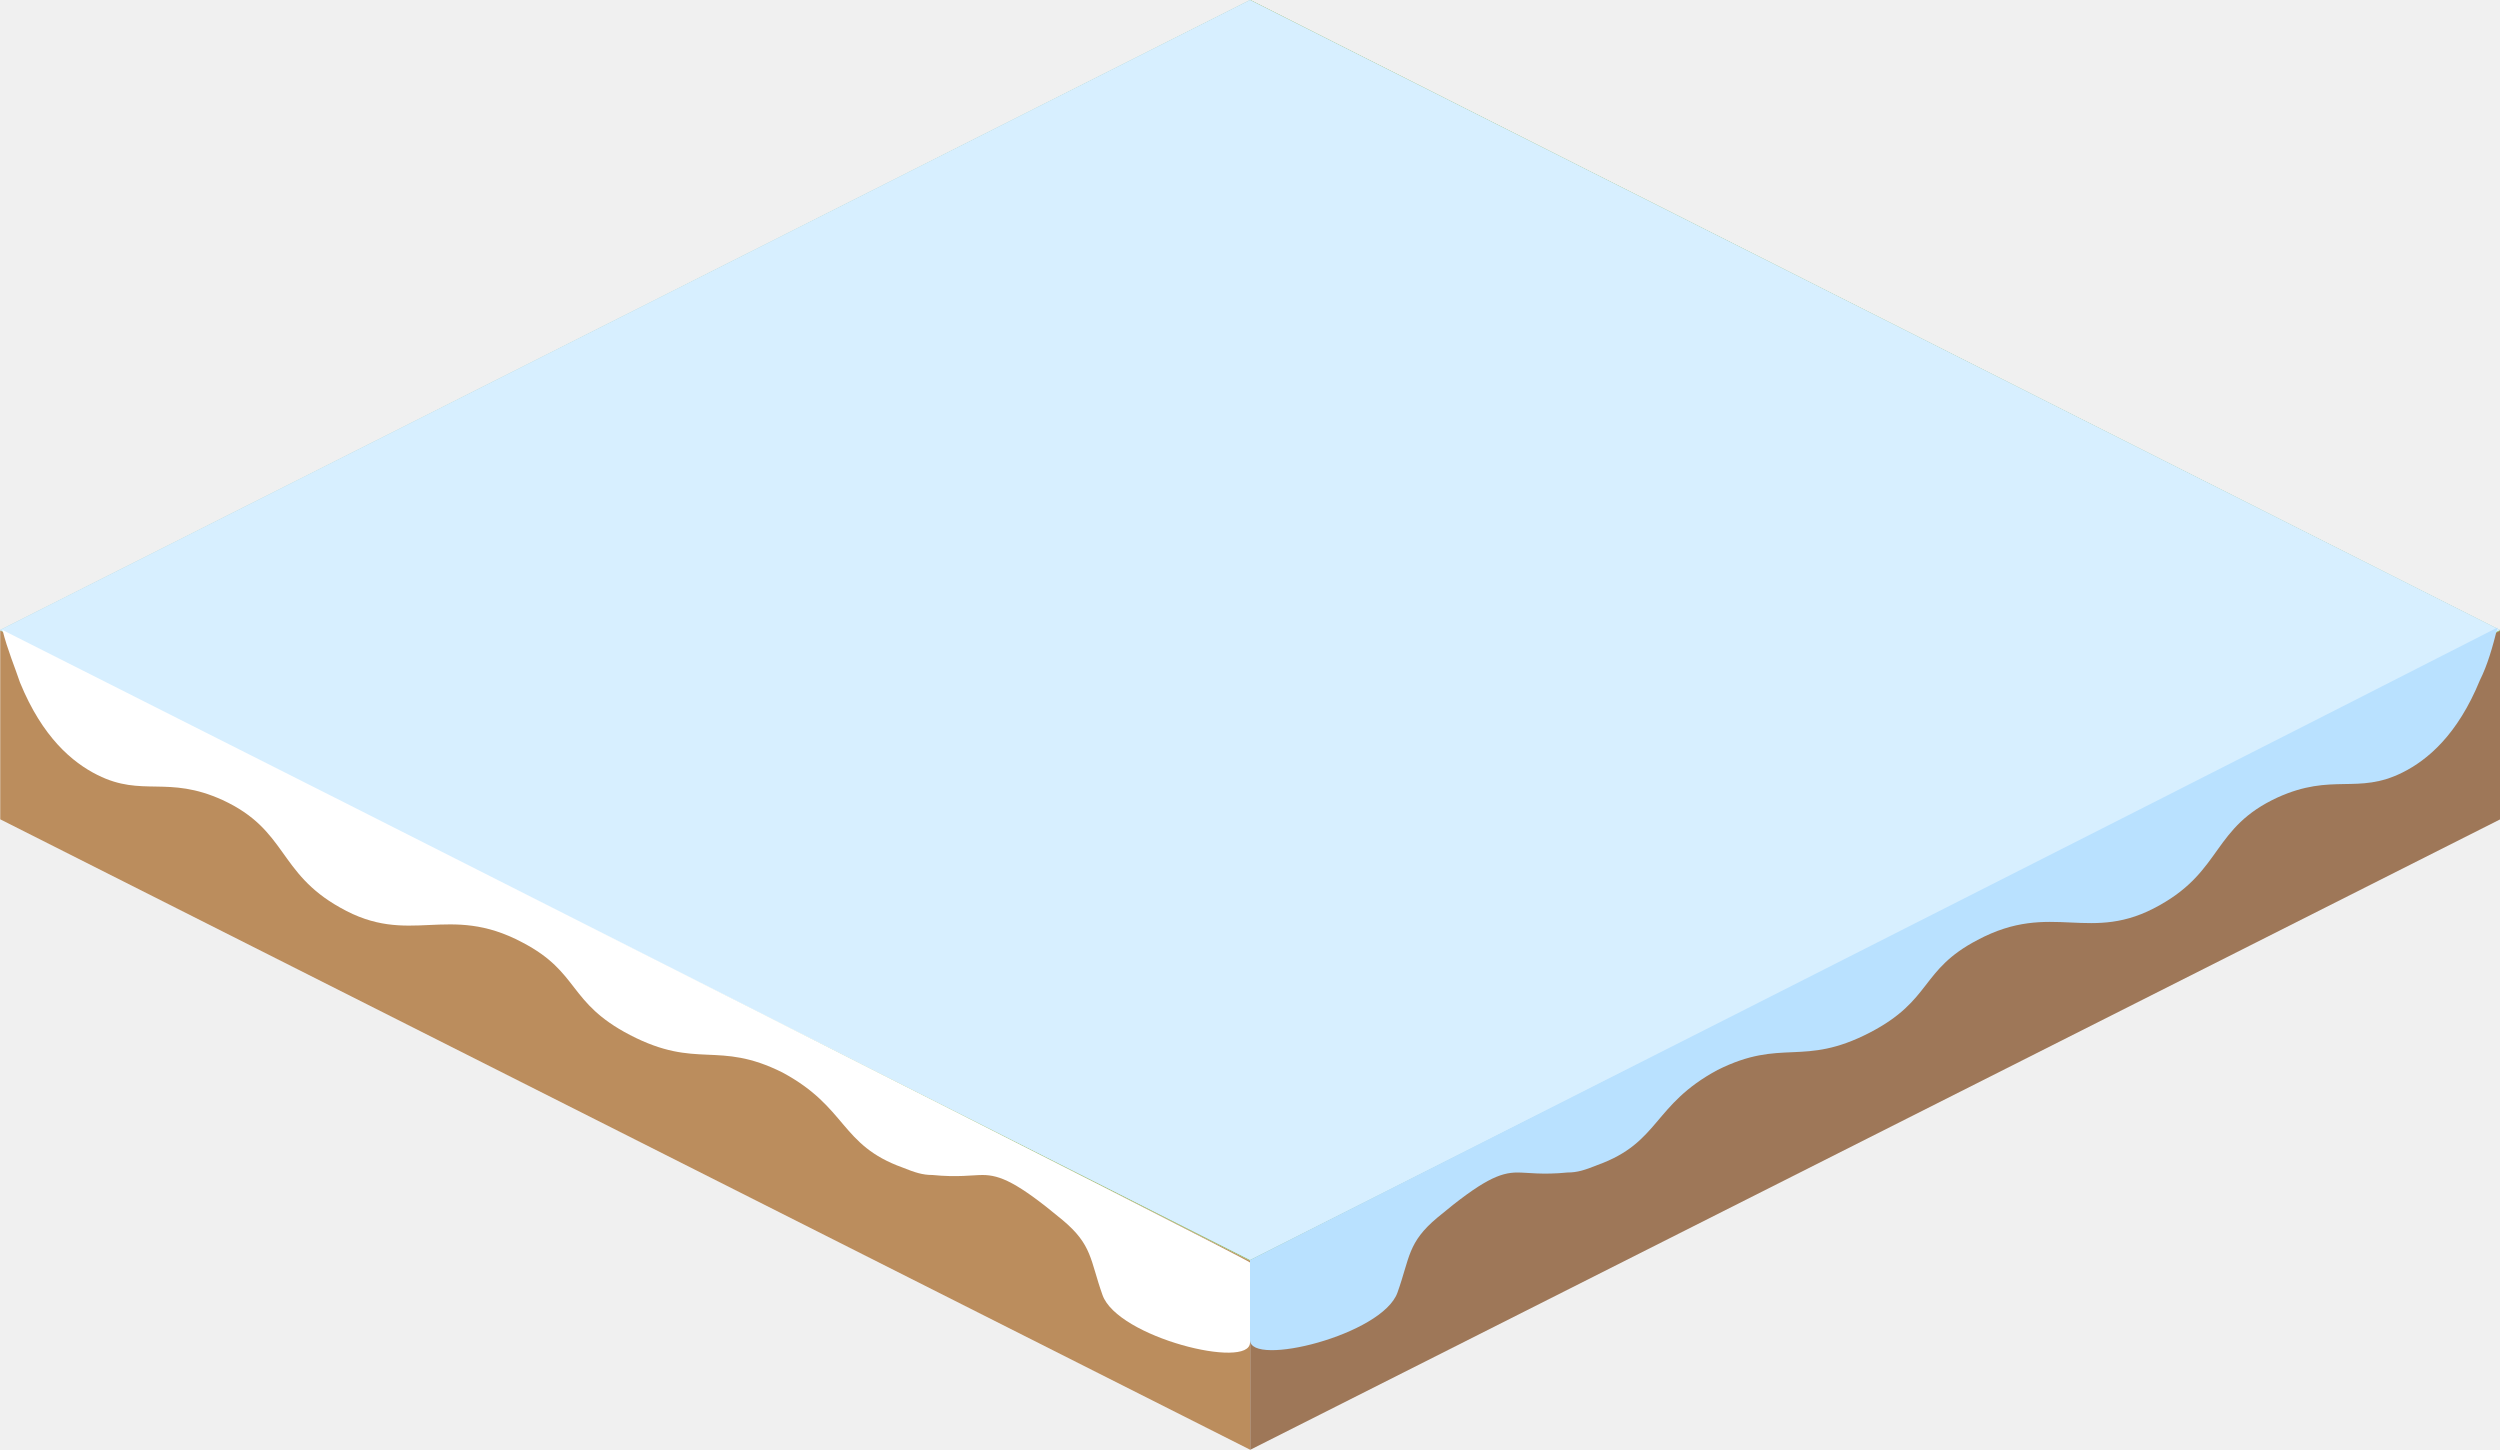
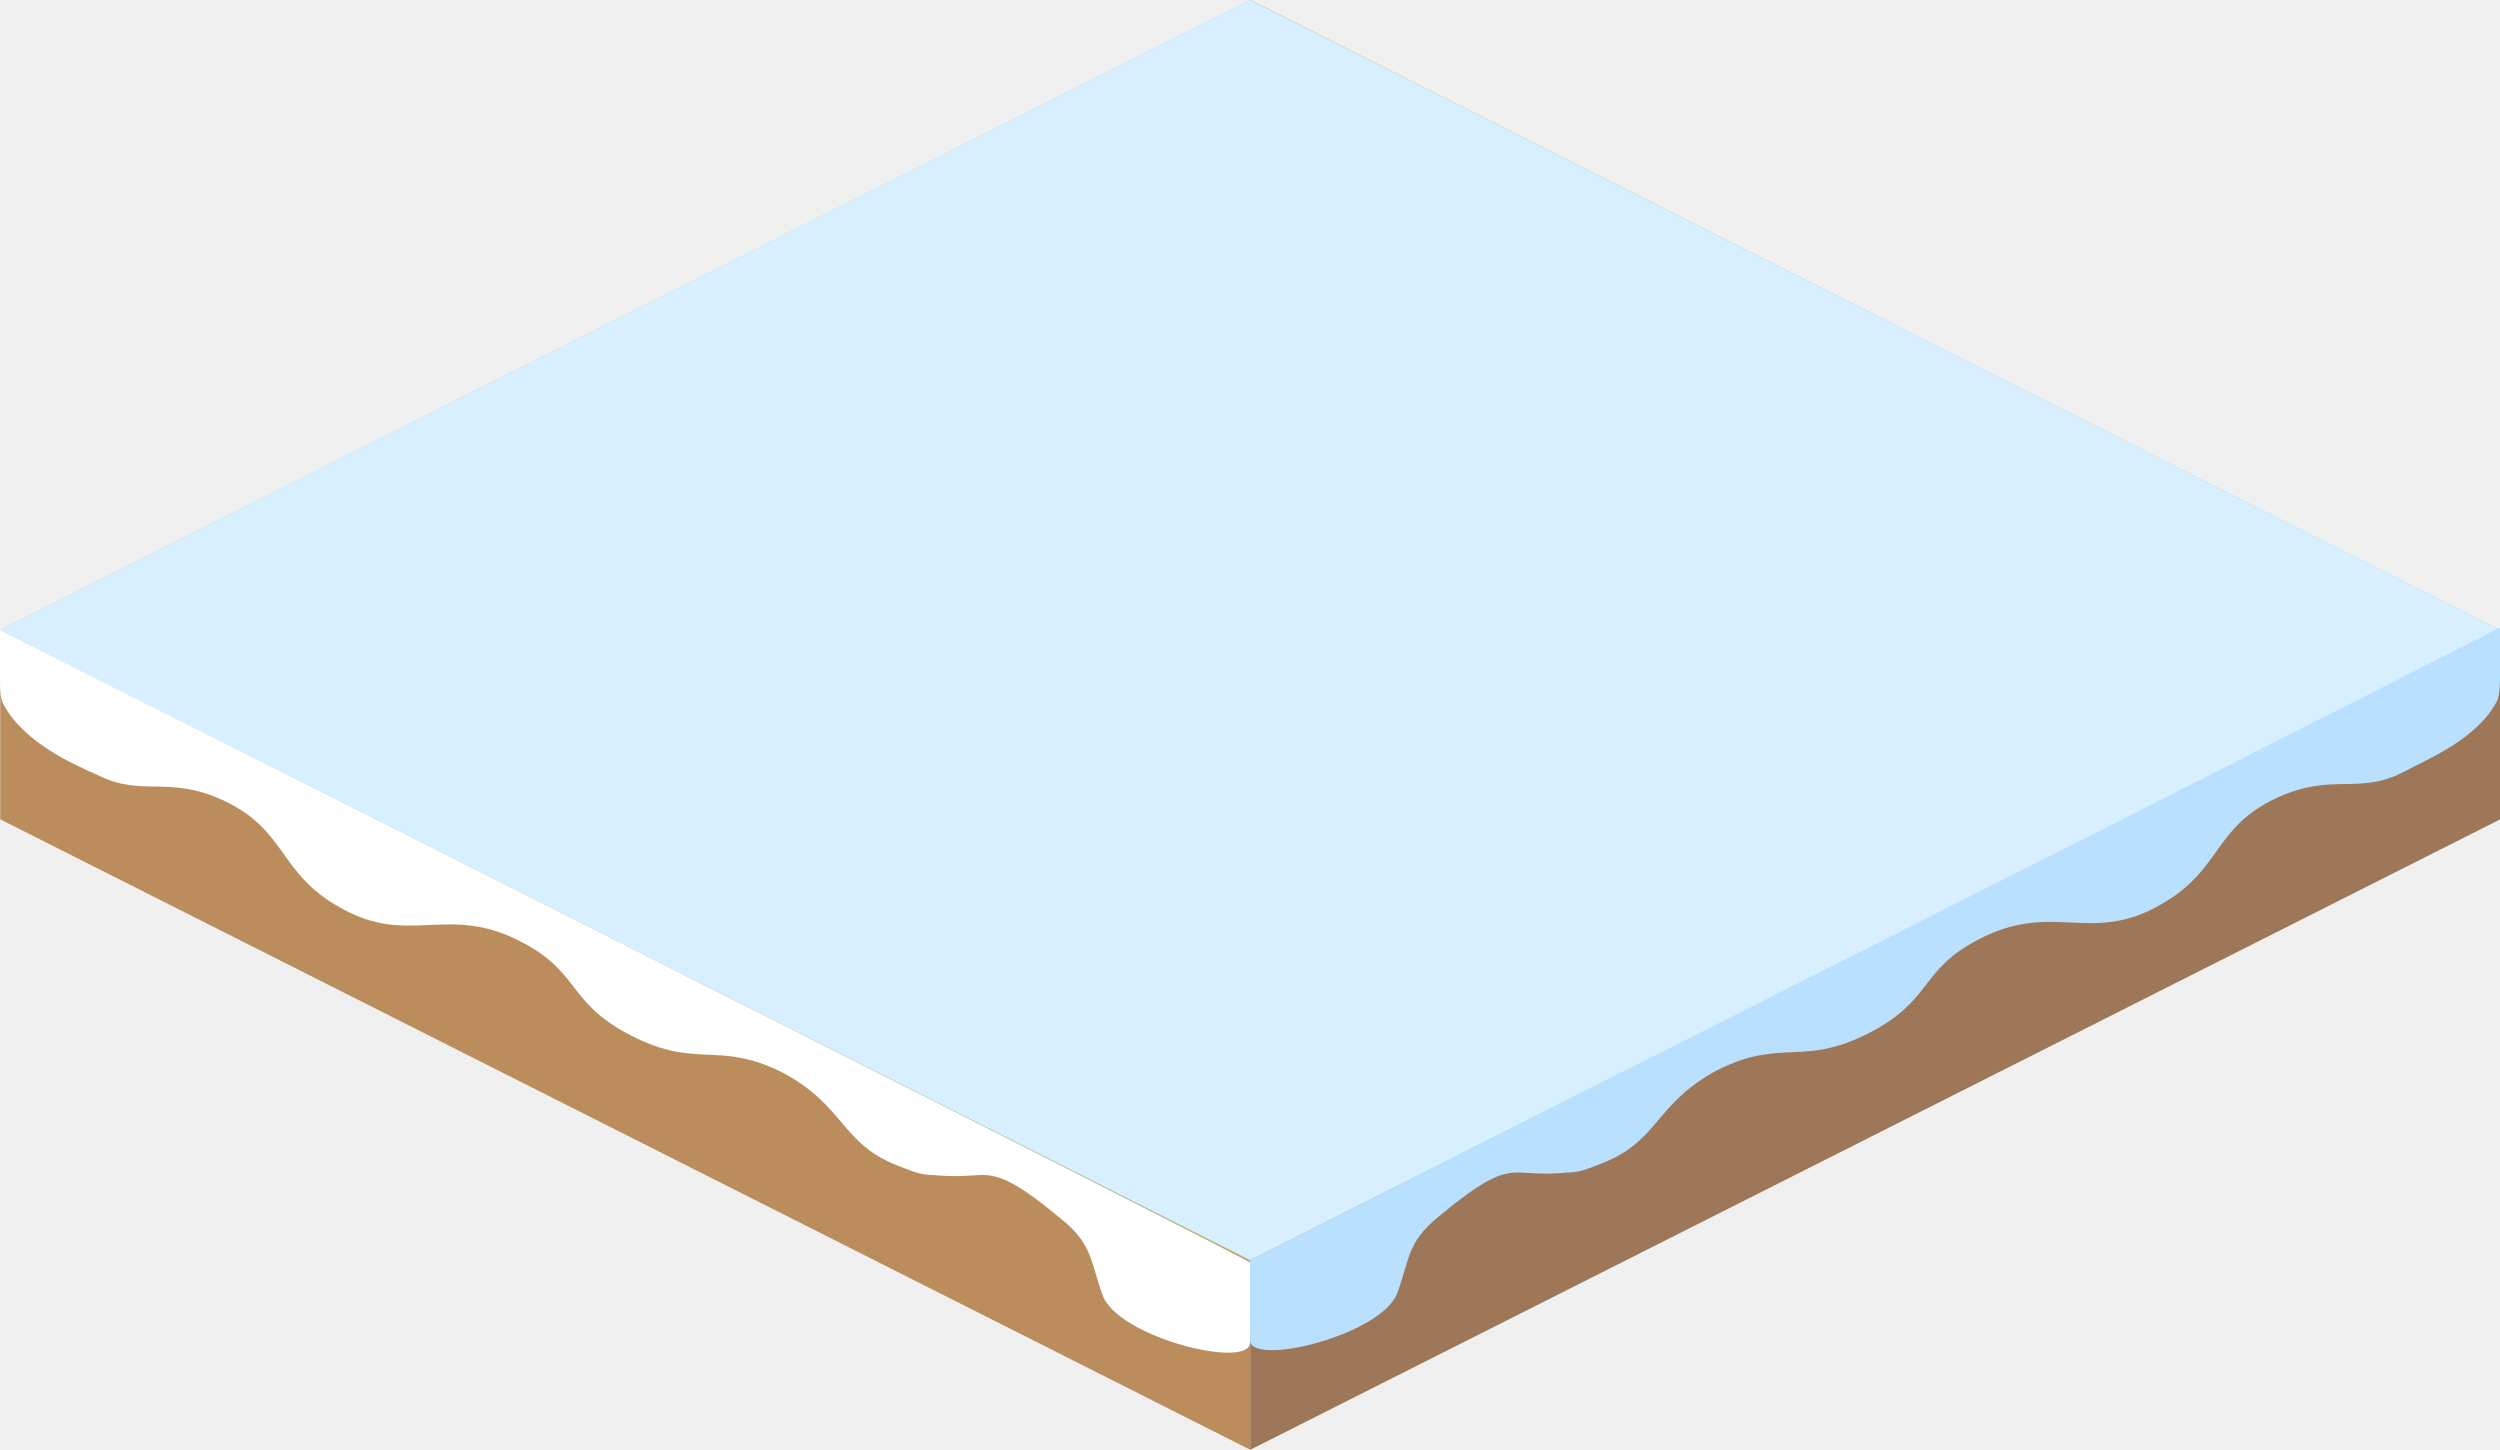
<svg xmlns="http://www.w3.org/2000/svg" version="1.1" id="svg3019" x="0px" y="0px" viewBox="0 0 100 58" style="enable-background:new 0 0 100 58;" xml:space="preserve">
  <style type="text/css">
	.st0{fill:#BB8D5D;}
	.st1{fill:#9E7758;}
	.st2{fill:#8BB54A;}
	.st3{fill:#AED3D2;}
	.st4{fill:#D7EFFF;}
	.st5{fill:#FFFFFF;}
	.st6{fill:#B9E1FF;}
</style>
  <g id="layer1" transform="translate(-50.56765,-61.93607)">
    <g id="g2920" transform="matrix(0.2645474,0,0,0.2668603,37.54528,-6.964686)">
      <g id="g2914" transform="translate(0.76334)">
        <path id="path546-3" class="st0" d="M237.5,447.2v28.3L48.5,381v-28.3L237.5,447.2z" />
        <path id="path548-6" class="st1" d="M237.5,475.5v-28.3l189-94.5V381L237.5,475.5z" />
      </g>
      <path id="path208" class="st2" d="M49.3,352.7l189-94.5l189,94.5l-189,94.5L49.3,352.7z" />
    </g>
  </g>
  <polygon class="st3" points="0,25.2 50,0 100,25.2 50,50.4 " />
  <polygon class="st4" points="0,25.2 50,0 100,25.2 50,50.4 " />
  <path class="st5" d="M50,53.7" />
  <g>
-     <path class="st5" d="M0.1,25.2c0.2,0.8,0.5,1.5,0.7,2.1c0.9,2.2,2.1,3.2,3.1,3.7c1.8,0.9,2.8,0,5,1c2.6,1.2,2.2,2.9,4.7,4.3   c2.8,1.6,4.3-0.2,7.3,1.4c2.3,1.2,1.8,2.4,4.3,3.7c2.7,1.4,3.5,0.2,6.1,1.5c2.6,1.4,2.3,2.9,4.8,3.8c0.5,0.2,0.8,0.3,1.2,0.3   c1,0.1,1.6,0,2,0c0.7,0,1.4,0.3,3.2,1.8c1.2,1,1.1,1.6,1.6,3c0.6,1.7,5.9,3,5.9,1.9c0-0.1,0-2.6,0-3.2C50,50.4,14.2,32.3,0.1,25.2z   " />
-     <path class="st6" d="M50,50.4c0,0.7,0,3.1,0,3.2c0,1.1,5.3-0.2,5.9-1.9c0.5-1.4,0.4-2,1.6-3c1.8-1.5,2.5-1.8,3.2-1.8   c0.4,0,1,0.1,2,0c0.4,0,0.7-0.1,1.2-0.3c2.5-0.9,2.2-2.4,4.8-3.8c2.6-1.3,3.4-0.1,6.1-1.5c2.5-1.3,2-2.5,4.3-3.7   c3-1.6,4.5,0.2,7.3-1.4c2.5-1.4,2.1-3.1,4.7-4.3c2.2-1,3.2-0.1,5-1c1-0.5,2.2-1.5,3.1-3.7c0.3-0.6,0.5-1.3,0.7-2.1   C85.8,32.3,50,50.4,50,50.4z" />
+     <path class="st5" d="M0,25.2c0,0.8,0,1.3,0,1.9c0,0.4,0,0.7,0.1,1C0.9,29.7,3,30.6,3.9,31c1.8,0.9,2.8,0,5,1   c2.6,1.2,2.2,2.9,4.7,4.3c2.8,1.6,4.3-0.2,7.3,1.4c2.3,1.2,1.8,2.4,4.3,3.7c2.7,1.4,3.5,0.2,6.1,1.5c2.6,1.4,2.3,2.9,4.8,3.8   c0.5,0.2,0.8,0.3,1.2,0.3c1,0.1,1.6,0,2,0c0.7,0,1.4,0.3,3.2,1.8c1.2,1,1.1,1.6,1.6,3c0.6,1.7,5.9,3,5.9,1.9c0-0.1,0-2.6,0-3.2   C50,50.4,14.1,32.3,0,25.2z" />
+     <path class="st6" d="M50,50.4c0,0.7,0,3.1,0,3.2c0,1.1,5.3-0.2,5.9-1.9c0.5-1.4,0.4-2,1.6-3c1.8-1.5,2.5-1.8,3.2-1.8   c0.4,0,1,0.1,2,0c0.4,0,0.7-0.1,1.2-0.3c2.5-0.9,2.2-2.4,4.8-3.8c2.6-1.3,3.4-0.1,6.1-1.5c2.5-1.3,2-2.5,4.3-3.7   c3-1.6,4.5,0.2,7.3-1.4c2.5-1.4,2.1-3.1,4.7-4.3c2.2-1,3.2-0.1,5-1c0.9-0.5,3-1.3,3.8-2.9c0.1-0.3,0.1-0.7,0.1-1c0-0.6,0-1.1,0-1.9   C85.9,32.3,50,50.4,50,50.4z" />
  </g>
</svg>
